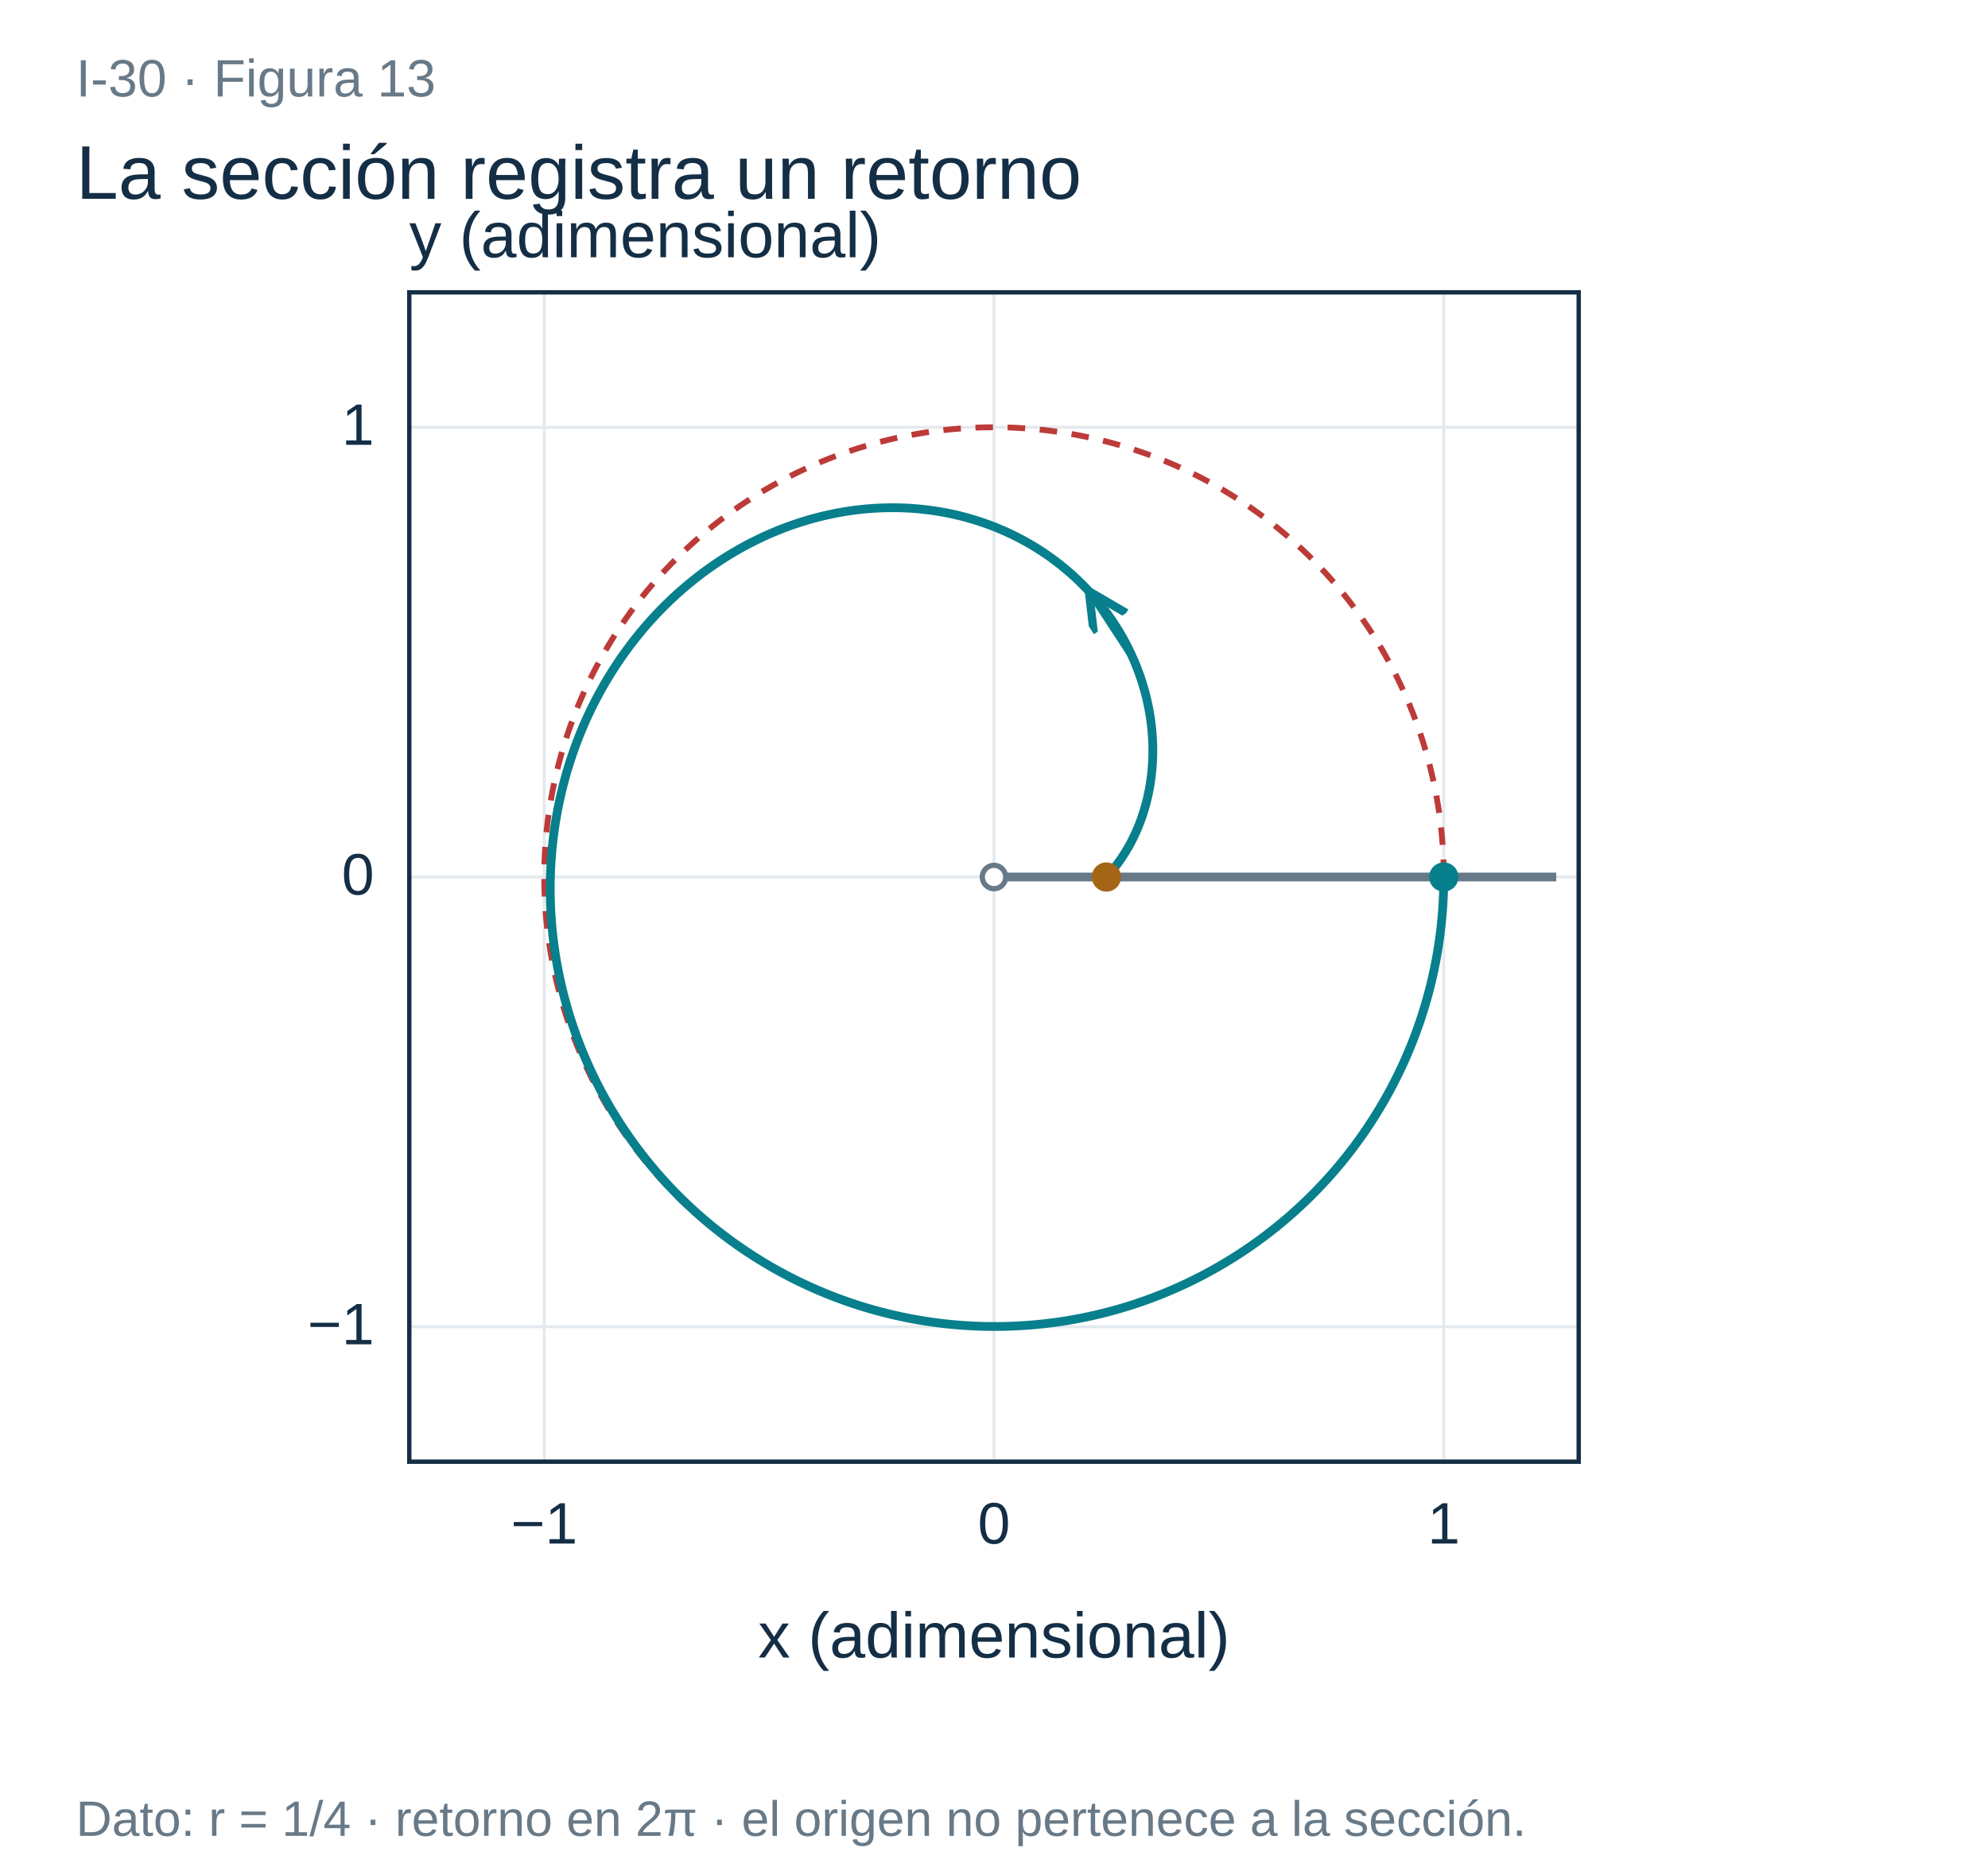
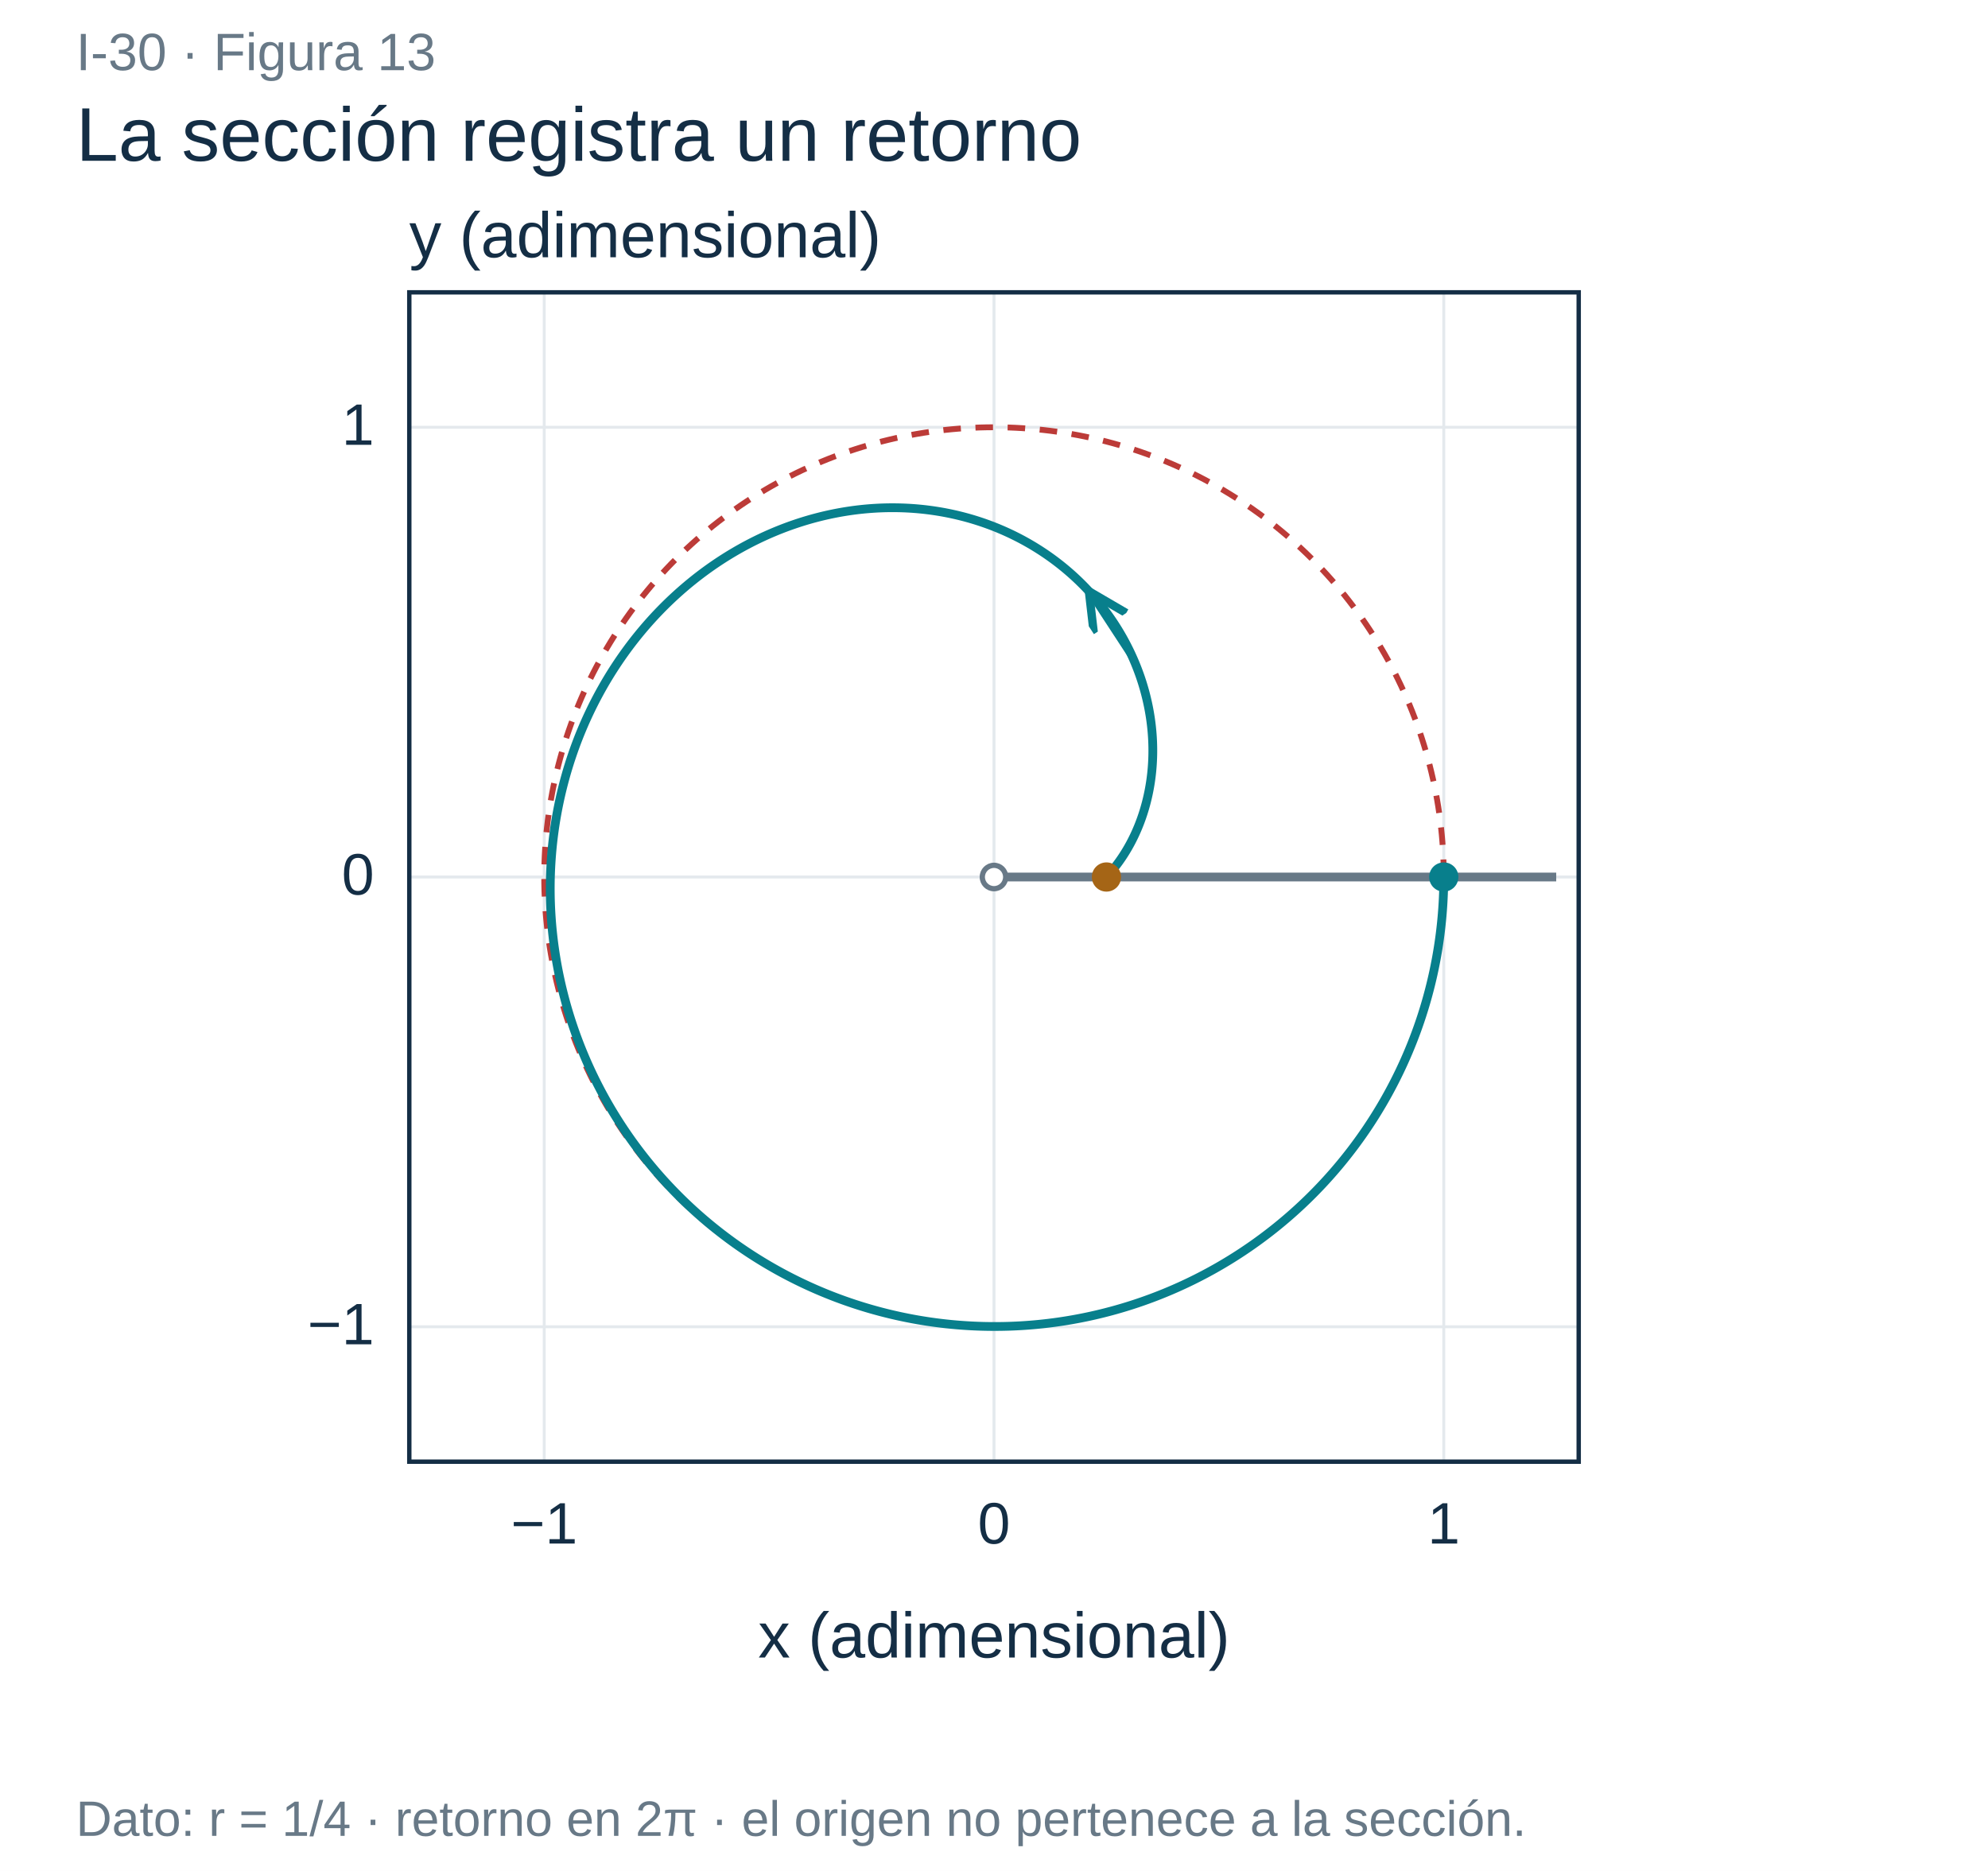
<svg xmlns="http://www.w3.org/2000/svg" width="680" height="640" viewBox="0 0 680 640" role="img" aria-labelledby="title desc">
  <defs>
    <clipPath id="plot">
      <rect x="140" y="100" width="400" height="400" />
    </clipPath>
    <marker id="arr" markerWidth="8" markerHeight="8" refX="6" refY="3" orient="auto">
      <path d="M0 0L6 3L0 6" fill="none" stroke="context-stroke" stroke-width="1.3" />
    </marker>
  </defs>
  <rect width="680" height="640" fill="white" />
-   <text x="26" y="33" font-family="Arial,sans-serif" font-size="18" fill="#687987" text-anchor="start">I-30 · Figura 13</text>
-   <text x="26" y="68" font-family="Arial,sans-serif" font-size="26" fill="#142e45" text-anchor="start">La sección registra un retorno</text>
+   <text x="26" y="24" font-family="Arial,sans-serif" font-size="18" fill="#687987" text-anchor="start">I-30 · Figura 13</text>
+   <text x="26" y="55" font-family="Arial,sans-serif" font-size="26" fill="#142e45" text-anchor="start">La sección registra un retorno</text>
  <path d="M186.154 100V500" stroke="#e4e9ed" />
  <text x="186.154" y="528" font-family="Arial,sans-serif" font-size="20" fill="#142e45" text-anchor="middle">−1</text>
  <path d="M340.0 100V500" stroke="#e4e9ed" />
  <text x="340.0" y="528" font-family="Arial,sans-serif" font-size="20" fill="#142e45" text-anchor="middle">0</text>
  <path d="M493.846 100V500" stroke="#e4e9ed" />
  <text x="493.846" y="528" font-family="Arial,sans-serif" font-size="20" fill="#142e45" text-anchor="middle">1</text>
  <path d="M140 453.846H540" stroke="#e4e9ed" />
  <text x="128" y="459.846" font-family="Arial,sans-serif" font-size="20" fill="#142e45" text-anchor="end">−1</text>
  <path d="M140 300.0H540" stroke="#e4e9ed" />
  <text x="128" y="306.0" font-family="Arial,sans-serif" font-size="20" fill="#142e45" text-anchor="end">0</text>
  <path d="M140 146.154H540" stroke="#e4e9ed" />
  <text x="128" y="152.154" font-family="Arial,sans-serif" font-size="20" fill="#142e45" text-anchor="end">1</text>
  <rect x="140" y="100" width="400" height="400" fill="none" stroke="#142e45" stroke-width="1.5" />
  <text x="340.0" y="567" font-family="Arial,sans-serif" font-size="22" fill="#142e45" text-anchor="middle">x (adimensional)</text>
  <text x="140" y="88" font-family="Arial,sans-serif" font-size="22" fill="#142e45" text-anchor="start">y (adimensional)</text>
  <polyline points="493.846,300.000 493.827,297.583 493.770,295.168 493.675,292.753 493.543,290.340 493.372,287.929 493.163,285.522 492.917,283.118 492.633,280.718 492.311,278.323 491.952,275.933 491.555,273.549 491.121,271.172 490.650,268.802 490.141,266.440 489.595,264.085 489.013,261.740 488.393,259.404 487.737,257.078 487.045,254.763 486.316,252.459 485.552,250.167 484.751,247.886 483.914,245.619 483.043,243.365 482.135,241.126 481.193,238.900 480.216,236.690 479.204,234.495 478.158,232.317 477.078,230.155 475.964,228.011 474.816,225.884 473.636,223.776 472.422,221.686 471.175,219.616 469.897,217.565 468.586,215.535 467.243,213.526 465.869,211.538 464.464,209.571 463.028,207.628 461.562,205.707 460.066,203.809 458.540,201.935 456.986,200.085 455.402,198.260 453.789,196.460 452.149,194.685 450.481,192.936 448.786,191.214 447.064,189.519 445.315,187.851 443.540,186.211 441.740,184.598 439.915,183.014 438.065,181.460 436.191,179.934 434.293,178.438 432.372,176.972 430.429,175.536 428.462,174.131 426.474,172.757 424.465,171.414 422.435,170.103 420.384,168.825 418.314,167.578 416.224,166.364 414.116,165.184 411.989,164.036 409.845,162.922 407.683,161.842 405.505,160.796 403.310,159.784 401.100,158.807 398.874,157.865 396.635,156.957 394.381,156.086 392.114,155.249 389.833,154.448 387.541,153.684 385.237,152.955 382.922,152.263 380.596,151.607 378.260,150.987 375.915,150.405 373.560,149.859 371.198,149.350 368.828,148.879 366.451,148.445 364.067,148.048 361.677,147.689 359.282,147.367 356.882,147.083 354.478,146.837 352.071,146.628 349.660,146.457 347.247,146.325 344.832,146.230 342.417,146.173 340.000,146.154 337.583,146.173 335.168,146.230 332.753,146.325 330.340,146.457 327.929,146.628 325.522,146.837 323.118,147.083 320.718,147.367 318.323,147.689 315.933,148.048 313.549,148.445 311.172,148.879 308.802,149.350 306.440,149.859 304.085,150.405 301.740,150.987 299.404,151.607 297.078,152.263 294.763,152.955 292.459,153.684 290.167,154.448 287.886,155.249 285.619,156.086 283.365,156.957 281.126,157.865 278.900,158.807 276.690,159.784 274.495,160.796 272.317,161.842 270.155,162.922 268.011,164.036 265.884,165.184 263.776,166.364 261.686,167.578 259.616,168.825 257.565,170.103 255.535,171.414 253.526,172.757 251.538,174.131 249.571,175.536 247.628,176.972 245.707,178.438 243.809,179.934 241.935,181.460 240.085,183.014 238.260,184.598 236.460,186.211 234.685,187.851 232.936,189.519 231.214,191.214 229.519,192.936 227.851,194.685 226.211,196.460 224.598,198.260 223.014,200.085 221.460,201.935 219.934,203.809 218.438,205.707 216.972,207.628 215.536,209.571 214.131,211.538 212.757,213.526 211.414,215.535 210.103,217.565 208.825,219.616 207.578,221.686 206.364,223.776 205.184,225.884 204.036,228.011 202.922,230.155 201.842,232.317 200.796,234.495 199.784,236.690 198.807,238.900 197.865,241.126 196.957,243.365 196.086,245.619 195.249,247.886 194.448,250.167 193.684,252.459 192.955,254.763 192.263,257.078 191.607,259.404 190.987,261.740 190.405,264.085 189.859,266.440 189.350,268.802 188.879,271.172 188.445,273.549 188.048,275.933 187.689,278.323 187.367,280.718 187.083,283.118 186.837,285.522 186.628,287.929 186.457,290.340 186.325,292.753 186.230,295.168 186.173,297.583 186.154,300.000 186.173,302.417 186.230,304.832 186.325,307.247 186.457,309.660 186.628,312.071 186.837,314.478 187.083,316.882 187.367,319.282 187.689,321.677 188.048,324.067 188.445,326.451 188.879,328.828 189.350,331.198 189.859,333.560 190.405,335.915 190.987,338.260 191.607,340.596 192.263,342.922 192.955,345.237 193.684,347.541 194.448,349.833 195.249,352.114 196.086,354.381 196.957,356.635 197.865,358.874 198.807,361.100 199.784,363.310 200.796,365.505 201.842,367.683 202.922,369.845 204.036,371.989 205.184,374.116 206.364,376.224 207.578,378.314 208.825,380.384 210.103,382.435 211.414,384.465 212.757,386.474 214.131,388.462 215.536,390.429 216.972,392.372 218.438,394.293 219.934,396.191 221.460,398.065 223.014,399.915 224.598,401.740 226.211,403.540 227.851,405.315 229.519,407.064 231.214,408.786 232.936,410.481 234.685,412.149 236.460,413.789 238.260,415.402 240.085,416.986 241.935,418.540 243.809,420.066 245.707,421.562 247.628,423.028 249.571,424.464 251.538,425.869 253.526,427.243 255.535,428.586 257.565,429.897 259.616,431.175 261.686,432.422 263.776,433.636 265.884,434.816 268.011,435.964 270.155,437.078 272.317,438.158 274.495,439.204 276.690,440.216 278.900,441.193 281.126,442.135 283.365,443.043 285.619,443.914 287.886,444.751 290.167,445.552 292.459,446.316 294.763,447.045 297.078,447.737 299.404,448.393 301.740,449.013 304.085,449.595 306.440,450.141 308.802,450.650 311.172,451.121 313.549,451.555 315.933,451.952 318.323,452.311 320.718,452.633 323.118,452.917 325.522,453.163 327.929,453.372 330.340,453.543 332.753,453.675 335.168,453.770 337.583,453.827 340.000,453.846 342.417,453.827 344.832,453.770 347.247,453.675 349.660,453.543 352.071,453.372 354.478,453.163 356.882,452.917 359.282,452.633 361.677,452.311 364.067,451.952 366.451,451.555 368.828,451.121 371.198,450.650 373.560,450.141 375.915,449.595 378.260,449.013 380.596,448.393 382.922,447.737 385.237,447.045 387.541,446.316 389.833,445.552 392.114,444.751 394.381,443.914 396.635,443.043 398.874,442.135 401.100,441.193 403.310,440.216 405.505,439.204 407.683,438.158 409.845,437.078 411.989,435.964 414.116,434.816 416.224,433.636 418.314,432.422 420.384,431.175 422.435,429.897 424.465,428.586 426.474,427.243 428.462,425.869 430.429,424.464 432.372,423.028 434.293,421.562 436.191,420.066 438.065,418.540 439.915,416.986 441.740,415.402 443.540,413.789 445.315,412.149 447.064,410.481 448.786,408.786 450.481,407.064 452.149,405.315 453.789,403.540 455.402,401.740 456.986,399.915 458.540,398.065 460.066,396.191 461.562,394.293 463.028,392.372 464.464,390.429 465.869,388.462 467.243,386.474 468.586,384.465 469.897,382.435 471.175,380.384 472.422,378.314 473.636,376.224 474.816,374.116 475.964,371.989 477.078,369.845 478.158,367.683 479.204,365.505 480.216,363.310 481.193,361.100 482.135,358.874 483.043,356.635 483.914,354.381 484.751,352.114 485.552,349.833 486.316,347.541 487.045,345.237 487.737,342.922 488.393,340.596 489.013,338.260 489.595,335.915 490.141,333.560 490.650,331.198 491.121,328.828 491.555,326.451 491.952,324.067 492.311,321.677 492.633,319.282 492.917,316.882 493.163,314.478 493.372,312.071 493.543,309.660 493.675,307.247 493.770,304.832 493.827,302.417 493.846,300.000" fill="none" stroke="#bc3b38" stroke-width="2" stroke-dasharray="6 5" clip-path="url(#plot)" />
  <polyline points="340.000,300.000 532.308,300.000" fill="none" stroke="#687987" stroke-width="3" clip-path="url(#plot)" />
  <polyline points="378.462,300.000 378.688,299.757 378.914,299.511 379.139,299.262 379.365,299.010 379.589,298.756 379.813,298.498 380.037,298.238 380.260,297.975 380.483,297.708 380.705,297.439 380.926,297.167 381.147,296.892 381.367,296.614 381.586,296.332 381.805,296.048 382.023,295.761 382.240,295.471 382.456,295.178 382.672,294.881 382.886,294.582 383.100,294.280 383.313,293.974 383.525,293.666 383.736,293.354 383.945,293.040 384.154,292.722 384.362,292.401 384.568,292.077 384.774,291.750 384.978,291.420 385.181,291.087 385.383,290.750 385.583,290.411 385.783,290.068 385.981,289.722 386.177,289.373 386.372,289.021 386.566,288.666 386.758,288.307 386.949,287.946 387.138,287.581 387.326,287.213 387.512,286.842 387.696,286.467 387.879,286.090 388.060,285.709 388.239,285.325 388.416,284.938 388.592,284.548 388.766,284.155 388.938,283.759 389.108,283.359 389.276,282.956 389.442,282.550 389.605,282.141 389.767,281.729 389.927,281.313 390.084,280.895 390.240,280.473 390.393,280.048 390.544,279.620 390.692,279.189 390.838,278.755 390.982,278.317 391.123,277.877 391.262,277.433 391.399,276.987 391.532,276.537 391.664,276.084 391.792,275.628 391.918,275.170 392.041,274.708 392.162,274.243 392.279,273.775 392.394,273.304 392.506,272.830 392.615,272.353 392.721,271.873 392.824,271.390 392.924,270.905 393.021,270.416 393.115,269.924 393.206,269.430 393.293,268.933 393.377,268.433 393.458,267.930 393.536,267.424 393.610,266.916 393.681,266.404 393.748,265.890 393.812,265.374 393.872,264.854 393.929,264.332 393.982,263.808 394.031,263.280 394.077,262.751 394.119,262.218 394.157,261.683 394.191,261.146 394.222,260.606 394.248,260.063 394.271,259.518 394.290,258.971 394.304,258.421 394.315,257.869 394.321,257.315 394.323,256.758 394.321,256.200 394.315,255.639 394.304,255.075 394.290,254.510 394.270,253.943 394.247,253.373 394.219,252.802 394.186,252.228 394.149,251.653 394.108,251.076 394.061,250.496 394.011,249.915 393.955,249.333 393.895,248.748 393.830,248.162 393.760,247.574 393.686,246.984 393.607,246.393 393.522,245.801 393.433,245.207 393.339,244.611 393.240,244.014 393.136,243.416 393.027,242.817 392.912,242.216 392.793,241.614 392.668,241.011 392.539,240.407 392.404,239.801 392.263,239.195 392.118,238.588 391.967,237.980 391.811,237.371 391.649,236.762 391.483,236.151 391.310,235.540 391.132,234.929 390.949,234.317 390.760,233.704 390.566,233.091 390.366,232.478 390.161,231.864 389.950,231.250 389.733,230.636 389.510,230.022 389.282,229.408 389.049,228.793 388.809,228.179 388.564,227.565 388.313,226.951 388.057,226.338 387.794,225.724 387.526,225.111 387.252,224.499 386.972,223.887 386.686,223.275 386.394,222.664 386.097,222.054 385.793,221.445 385.484,220.837 385.169,220.229 384.848,219.623 384.521,219.017 384.188,218.413 383.849,217.809 383.504,217.208 383.153,216.607 382.796,216.008 382.433,215.410 382.065,214.814 381.690,214.219 381.309,213.626 380.923,213.035 380.530,212.446 380.131,211.858 379.727,211.273 379.316,210.689 378.900,210.108 378.477,209.529 378.049,208.952 377.615,208.377 377.174,207.805 376.728,207.235 376.276,206.668 375.818,206.103 375.354,205.541 374.884,204.982 374.409,204.426 373.927,203.872 373.440,203.322 372.947,202.774 372.448,202.230 371.943,201.689 371.433,201.151 370.916,200.616 370.395,200.085 369.867,199.558 369.334,199.033 368.795,198.513 368.250,197.996 367.700,197.483 367.144,196.973 366.583,196.468 366.016,195.966 365.443,195.469 364.865,194.975 364.282,194.486 363.694,194.001 363.100,193.520 362.500,193.044 361.896,192.572 361.286,192.104 360.671,191.641 360.050,191.183 359.425,190.729 358.794,190.280 358.158,189.836 357.518,189.397 356.872,188.963 356.221,188.533 355.566,188.109 354.906,187.690 354.240,187.276 353.570,186.867 352.896,186.463 352.216,186.065 351.532,185.672 350.844,185.285 350.151,184.903 349.453,184.527 348.751,184.156 348.045,183.791 347.334,183.432 346.619,183.079 345.900,182.731 345.176,182.389 344.449,182.054 343.717,181.724 342.981,181.400 342.242,181.082 341.498,180.771 340.751,180.465 340.000,180.166 339.245,179.873 338.487,179.586 337.725,179.306 336.959,179.032 336.190,178.764 335.418,178.503 334.642,178.249 333.862,178.001 333.080,177.759 332.294,177.525 331.506,177.296 330.714,177.075 329.919,176.860 329.122,176.652 328.321,176.451 327.518,176.257 326.712,176.069 325.903,175.888 325.092,175.715 324.278,175.548 323.462,175.388 322.643,175.235 321.822,175.089 320.999,174.951 320.173,174.819 319.346,174.694 318.516,174.577 317.684,174.467 316.851,174.363 316.015,174.267 315.178,174.178 314.339,174.097 313.498,174.022 312.656,173.955 311.812,173.895 310.967,173.843 310.120,173.797 309.273,173.759 308.423,173.729 307.573,173.705 306.722,173.689 305.869,173.680 305.016,173.679 304.161,173.685 303.306,173.698 302.450,173.719 301.593,173.747 300.736,173.782 299.878,173.825 299.020,173.875 298.161,173.933 297.302,173.998 296.442,174.070 295.582,174.150 294.722,174.237 293.862,174.331 293.002,174.433 292.143,174.542 291.283,174.659 290.423,174.783 289.564,174.914 288.704,175.053 287.846,175.199 286.987,175.352 286.130,175.513 285.272,175.681 284.416,175.856 283.560,176.039 282.705,176.229 281.850,176.426 280.997,176.630 280.144,176.842 279.293,177.061 278.443,177.287 277.593,177.520 276.745,177.761 275.899,178.008 275.053,178.263 274.209,178.525 273.367,178.794 272.526,179.071 271.686,179.354 270.848,179.644 270.012,179.942 269.178,180.246 268.345,180.557 267.514,180.876 266.686,181.201 265.859,181.533 265.034,181.873 264.211,182.219 263.391,182.572 262.573,182.931 261.757,183.298 260.943,183.671 260.132,184.051 259.323,184.438 258.517,184.832 257.713,185.232 256.912,185.639 256.113,186.052 255.317,186.472 254.524,186.899 253.734,187.332 252.947,187.771 252.162,188.218 251.381,188.670 250.602,189.129 249.827,189.594 249.055,190.066 248.285,190.544 247.520,191.028 246.757,191.518 245.998,192.015 245.242,192.518 244.489,193.027 243.740,193.542 242.994,194.063 242.252,194.590 241.514,195.123 240.779,195.662 240.048,196.207 239.321,196.758 238.597,197.315 237.877,197.877 237.162,198.446 236.450,199.020 235.741,199.600 235.037,200.185 234.337,200.776 233.641,201.373 232.950,201.975 232.262,202.583 231.578,203.196 230.899,203.815 230.224,204.439 229.553,205.068 228.887,205.703 228.225,206.342 227.567,206.988 226.914,207.638 226.266,208.293 225.622,208.954 224.982,209.620 224.347,210.290 223.717,210.966 223.091,211.647 222.470,212.332 221.854,213.023 221.243,213.718 220.636,214.418 220.035,215.123 219.438,215.832 218.846,216.546 218.259,217.265 217.677,217.988 217.099,218.716 216.527,219.448 215.960,220.184 215.399,220.925 214.842,221.671 214.290,222.421 213.744,223.174 213.202,223.933 212.666,224.695 212.135,225.461 211.610,226.232 211.090,227.007 210.575,227.785 210.065,228.568 209.561,229.354 209.062,230.144 208.569,230.939 208.081,231.736 207.598,232.538 207.122,233.343 206.650,234.152 206.184,234.965 205.724,235.781 205.269,236.601 204.820,237.424 204.377,238.250 203.939,239.080 203.507,239.913 203.081,240.750 202.660,241.589 202.245,242.432 201.836,243.278 201.432,244.127 201.034,244.980 200.643,245.835 200.257,246.693 199.876,247.554 199.502,248.418 199.134,249.285 198.771,250.155 198.414,251.027 198.064,251.902 197.719,252.780 197.380,253.660 197.047,254.543 196.720,255.428 196.399,256.316 196.084,257.206 195.776,258.099 195.473,258.994 195.176,259.891 194.885,260.791 194.601,261.692 194.322,262.596 194.049,263.502 193.783,264.410 193.523,265.320 193.269,266.232 193.021,267.146 192.779,268.062 192.543,268.980 192.314,269.899 192.090,270.820 191.873,271.743 191.662,272.668 191.457,273.594 191.259,274.522 191.067,275.451 190.880,276.382 190.701,277.314 190.527,278.248 190.360,279.182 190.198,280.119 190.043,281.056 189.895,281.995 189.752,282.935 189.616,283.876 189.486,284.818 189.363,285.761 189.246,286.705 189.135,287.650 189.030,288.595 188.931,289.542 188.839,290.490 188.753,291.438 188.674,292.387 188.601,293.337 188.534,294.287 188.473,295.238 188.419,296.190 188.371,297.142 188.329,298.094 188.293,299.047 188.264,300.000 188.242,300.954 188.225,301.907 188.215,302.861 188.211,303.816 188.213,304.770 188.222,305.725 188.237,306.679 188.258,307.634 188.286,308.588 188.320,309.543 188.360,310.497 188.406,311.452 188.459,312.406 188.518,313.360 188.583,314.313 188.654,315.266 188.732,316.219 188.816,317.172 188.906,318.124 189.003,319.075 189.106,320.026 189.215,320.977 189.330,321.927 189.451,322.876 189.579,323.824 189.713,324.772 189.853,325.719 189.999,326.665 190.151,327.610 190.310,328.555 190.475,329.498 190.646,330.441 190.823,331.382 191.006,332.323 191.195,333.262 191.391,334.200 191.593,335.137 191.800,336.072 192.014,337.007 192.234,337.940 192.460,338.872 192.692,339.802 192.930,340.731 193.174,341.658 193.424,342.584 193.680,343.509 193.942,344.431 194.211,345.353 194.485,346.272 194.765,347.190 195.051,348.106 195.343,349.020 195.641,349.932 195.945,350.843 196.254,351.752 196.570,352.658 196.891,353.563 197.219,354.466 197.552,355.366 197.891,356.265 198.236,357.161 198.586,358.056 198.943,358.948 199.305,359.838 199.673,360.725 200.046,361.610 200.426,362.493 200.811,363.374 201.201,364.252 201.598,365.127 202.000,366.000 202.408,366.871 202.821,367.739 203.240,368.604 203.664,369.467 204.094,370.327 204.530,371.184 204.971,372.038 205.417,372.890 205.869,373.739 206.327,374.585 206.790,375.428 207.258,376.268 207.732,377.106 208.211,377.940 208.695,378.771 209.185,379.599 209.680,380.424 210.181,381.246 210.687,382.065 211.198,382.880 211.714,383.693 212.235,384.502 212.762,385.307 213.294,386.110 213.830,386.909 214.372,387.704 214.920,388.496 215.472,389.285 216.029,390.070 216.591,390.852 217.159,391.630 217.731,392.404 218.308,393.175 218.890,393.942 219.477,394.706 220.069,395.466 220.666,396.222 221.268,396.974 221.874,397.722 222.485,398.467 223.101,399.208 223.722,399.944 224.347,400.677 224.977,401.406 225.612,402.131 226.252,402.852 226.895,403.569 227.544,404.281 228.197,404.990 228.855,405.694 229.517,406.395 230.183,407.091 230.854,407.783 231.530,408.470 232.209,409.154 232.894,409.833 233.582,410.507 234.275,411.178 234.972,411.844 235.673,412.505 236.379,413.162 237.088,413.815 237.802,414.463 238.520,415.107 239.242,415.746 239.968,416.380 240.698,417.010 241.432,417.635 242.170,418.256 242.912,418.872 243.658,419.483 244.408,420.089 245.162,420.691 245.919,421.288 246.681,421.880 247.446,422.467 248.215,423.050 248.987,423.628 249.763,424.200 250.543,424.768 251.326,425.331 252.113,425.889 252.904,426.442 253.698,426.990 254.495,427.533 255.296,428.071 256.101,428.603 256.908,429.131 257.719,429.654 258.534,430.171 259.351,430.683 260.172,431.191 260.996,431.693 261.824,432.189 262.654,432.681 263.487,433.167 264.324,433.648 265.164,434.124 266.006,434.594 266.852,435.059 267.701,435.519 268.552,435.973 269.406,436.422 270.264,436.866 271.124,437.304 271.986,437.736 272.852,438.164 273.720,438.585 274.591,439.002 275.464,439.412 276.340,439.818 277.219,440.217 278.100,440.611 278.984,441.000 279.870,441.383 280.758,441.760 281.649,442.132 282.543,442.498 283.438,442.859 284.336,443.214 285.236,443.563 286.138,443.906 287.043,444.244 287.949,444.576 288.858,444.903 289.769,445.223 290.681,445.538 291.596,445.847 292.513,446.151 293.431,446.448 294.352,446.740 295.274,447.026 296.198,447.306 297.124,447.580 298.052,447.849 298.981,448.111 299.912,448.368 300.844,448.619 301.778,448.864 302.714,449.103 303.651,449.336 304.590,449.563 305.530,449.785 306.471,450.000 307.414,450.210 308.358,450.413 309.303,450.611 310.250,450.802 311.198,450.988 312.146,451.168 313.097,451.341 314.048,451.509 315.000,451.671 315.953,451.826 316.907,451.976 317.862,452.120 318.818,452.257 319.775,452.389 320.733,452.514 321.691,452.634 322.651,452.747 323.611,452.855 324.571,452.956 325.532,453.052 326.494,453.141 327.457,453.224 328.419,453.301 329.383,453.372 330.347,453.437 331.311,453.496 332.275,453.549 333.240,453.596 334.205,453.637 335.171,453.671 336.136,453.700 337.102,453.722 338.068,453.739 339.034,453.749 340.000,453.753 340.966,453.751 341.932,453.743 342.898,453.729 343.864,453.709 344.830,453.683 345.795,453.651 346.761,453.612 347.726,453.568 348.690,453.517 349.655,453.461 350.619,453.398 351.583,453.329 352.546,453.254 353.509,453.174 354.471,453.087 355.433,452.994 356.394,452.895 357.354,452.790 358.314,452.678 359.273,452.561 360.231,452.438 361.189,452.309 362.145,452.174 363.101,452.032 364.056,451.885 365.010,451.732 365.963,451.572 366.915,451.407 367.866,451.236 368.816,451.058 369.765,450.875 370.712,450.686 371.659,450.491 372.604,450.290 373.547,450.083 374.490,449.870 375.431,449.651 376.371,449.426 377.309,449.195 378.246,448.958 379.181,448.716 380.115,448.467 381.047,448.213 381.978,447.953 382.907,447.687 383.834,447.415 384.760,447.137 385.684,446.854 386.606,446.564 387.526,446.269 388.444,445.968 389.360,445.662 390.275,445.349 391.187,445.031 392.098,444.707 393.006,444.377 393.912,444.042 394.817,443.701 395.719,443.354 396.618,443.002 397.516,442.644 398.411,442.280 399.304,441.911 400.195,441.536 401.083,441.155 401.969,440.769 402.853,440.377 403.734,439.980 404.612,439.577 405.488,439.169 406.361,438.755 407.232,438.336 408.100,437.911 408.966,437.481 409.828,437.046 410.688,436.605 411.545,436.158 412.400,435.706 413.251,435.249 414.100,434.787 414.945,434.319 415.788,433.846 416.628,433.367 417.464,432.883 418.298,432.394 419.128,431.900 419.956,431.401 420.780,430.896 421.601,430.386 422.419,429.871 423.233,429.351 424.045,428.826 424.853,428.296 425.657,427.760 426.459,427.220 427.256,426.674 428.051,426.124 428.842,425.568 429.629,425.008 430.413,424.443 431.193,423.872 431.970,423.297 432.743,422.717 433.512,422.132 434.278,421.543 435.040,420.948 435.798,420.349 436.553,419.745 437.304,419.136 438.050,418.522 438.793,417.904 439.532,417.281 440.267,416.654 440.999,416.022 441.726,415.385 442.449,414.744 443.168,414.098 443.883,413.448 444.594,412.793 445.301,412.134 446.003,411.470 446.702,410.802 447.396,410.130 448.086,409.453 448.772,408.772 449.453,408.087 450.131,407.397 450.803,406.703 451.472,406.005 452.136,405.302 452.795,404.596 453.450,403.885 454.101,403.171 454.747,402.452 455.389,401.729 456.026,401.002 456.658,400.271 457.286,399.536 457.910,398.798 458.528,398.055 459.142,397.308 459.751,396.558 460.356,395.804 460.955,395.046 461.550,394.284 462.141,393.519 462.726,392.750 463.306,391.977 463.882,391.200 464.453,390.420 465.019,389.637 465.579,388.849 466.135,388.059 466.686,387.265 467.232,386.467 467.773,385.666 468.309,384.861 468.840,384.054 469.365,383.243 469.886,382.428 470.402,381.611 470.912,380.790 471.417,379.966 471.917,379.138 472.412,378.308 472.901,377.475 473.386,376.638 473.865,375.799 474.338,374.956 474.807,374.111 475.270,373.262 475.728,372.411 476.180,371.557 476.627,370.700 477.069,369.840 477.505,368.977 477.936,368.112 478.361,367.244 478.781,366.374 479.195,365.500 479.604,364.625 480.008,363.746 480.406,362.865 480.798,361.982 481.185,361.096 481.566,360.208 481.941,359.317 482.311,358.424 482.676,357.529 483.035,356.631 483.388,355.732 483.735,354.830 484.077,353.925 484.413,353.019 484.743,352.111 485.068,351.200 485.387,350.288 485.700,349.373 486.008,348.457 486.309,347.539 486.605,346.619 486.895,345.697 487.180,344.773 487.458,343.847 487.731,342.920 487.998,341.991 488.259,341.060 488.514,340.128 488.763,339.194 489.006,338.258 489.244,337.321 489.476,336.383 489.701,335.443 489.921,334.502 490.135,333.559 490.343,332.615 490.545,331.670 490.741,330.723 490.931,329.776 491.115,328.827 491.294,327.877 491.466,326.926 491.632,325.973 491.792,325.020 491.947,324.066 492.095,323.111 492.237,322.155 492.373,321.198 492.504,320.240 492.628,319.281 492.746,318.322 492.858,317.362 492.964,316.401 493.064,315.440 493.159,314.478 493.247,313.515 493.328,312.552 493.404,311.588 493.474,310.624 493.538,309.660 493.596,308.695 493.647,307.730 493.693,306.764 493.733,305.798 493.766,304.832 493.793,303.866 493.815,302.900 493.830,301.933 493.839,300.967 493.842,300.000" fill="none" stroke="#087f8c" stroke-width="3" clip-path="url(#plot)" />
  <path d="M387.753 225.629L372.476 202.261" fill="none" stroke="#087f8c" stroke-width="2.2" marker-end="url(#arr)" clip-path="url(#plot)" />
  <circle cx="378.462" cy="300.000" r="5" fill="#a56516" />
  <circle cx="493.842" cy="300.000" r="5" fill="#087f8c" />
  <circle cx="340.0" cy="300.0" r="4" fill="white" stroke="#687987" stroke-width="1.8" />
  <text x="26" y="628" font-family="Arial,sans-serif" font-size="17" fill="#687987" text-anchor="start">Dato: r = 1/4 · retorno en 2π · el origen no pertenece a la sección.</text>
</svg>
